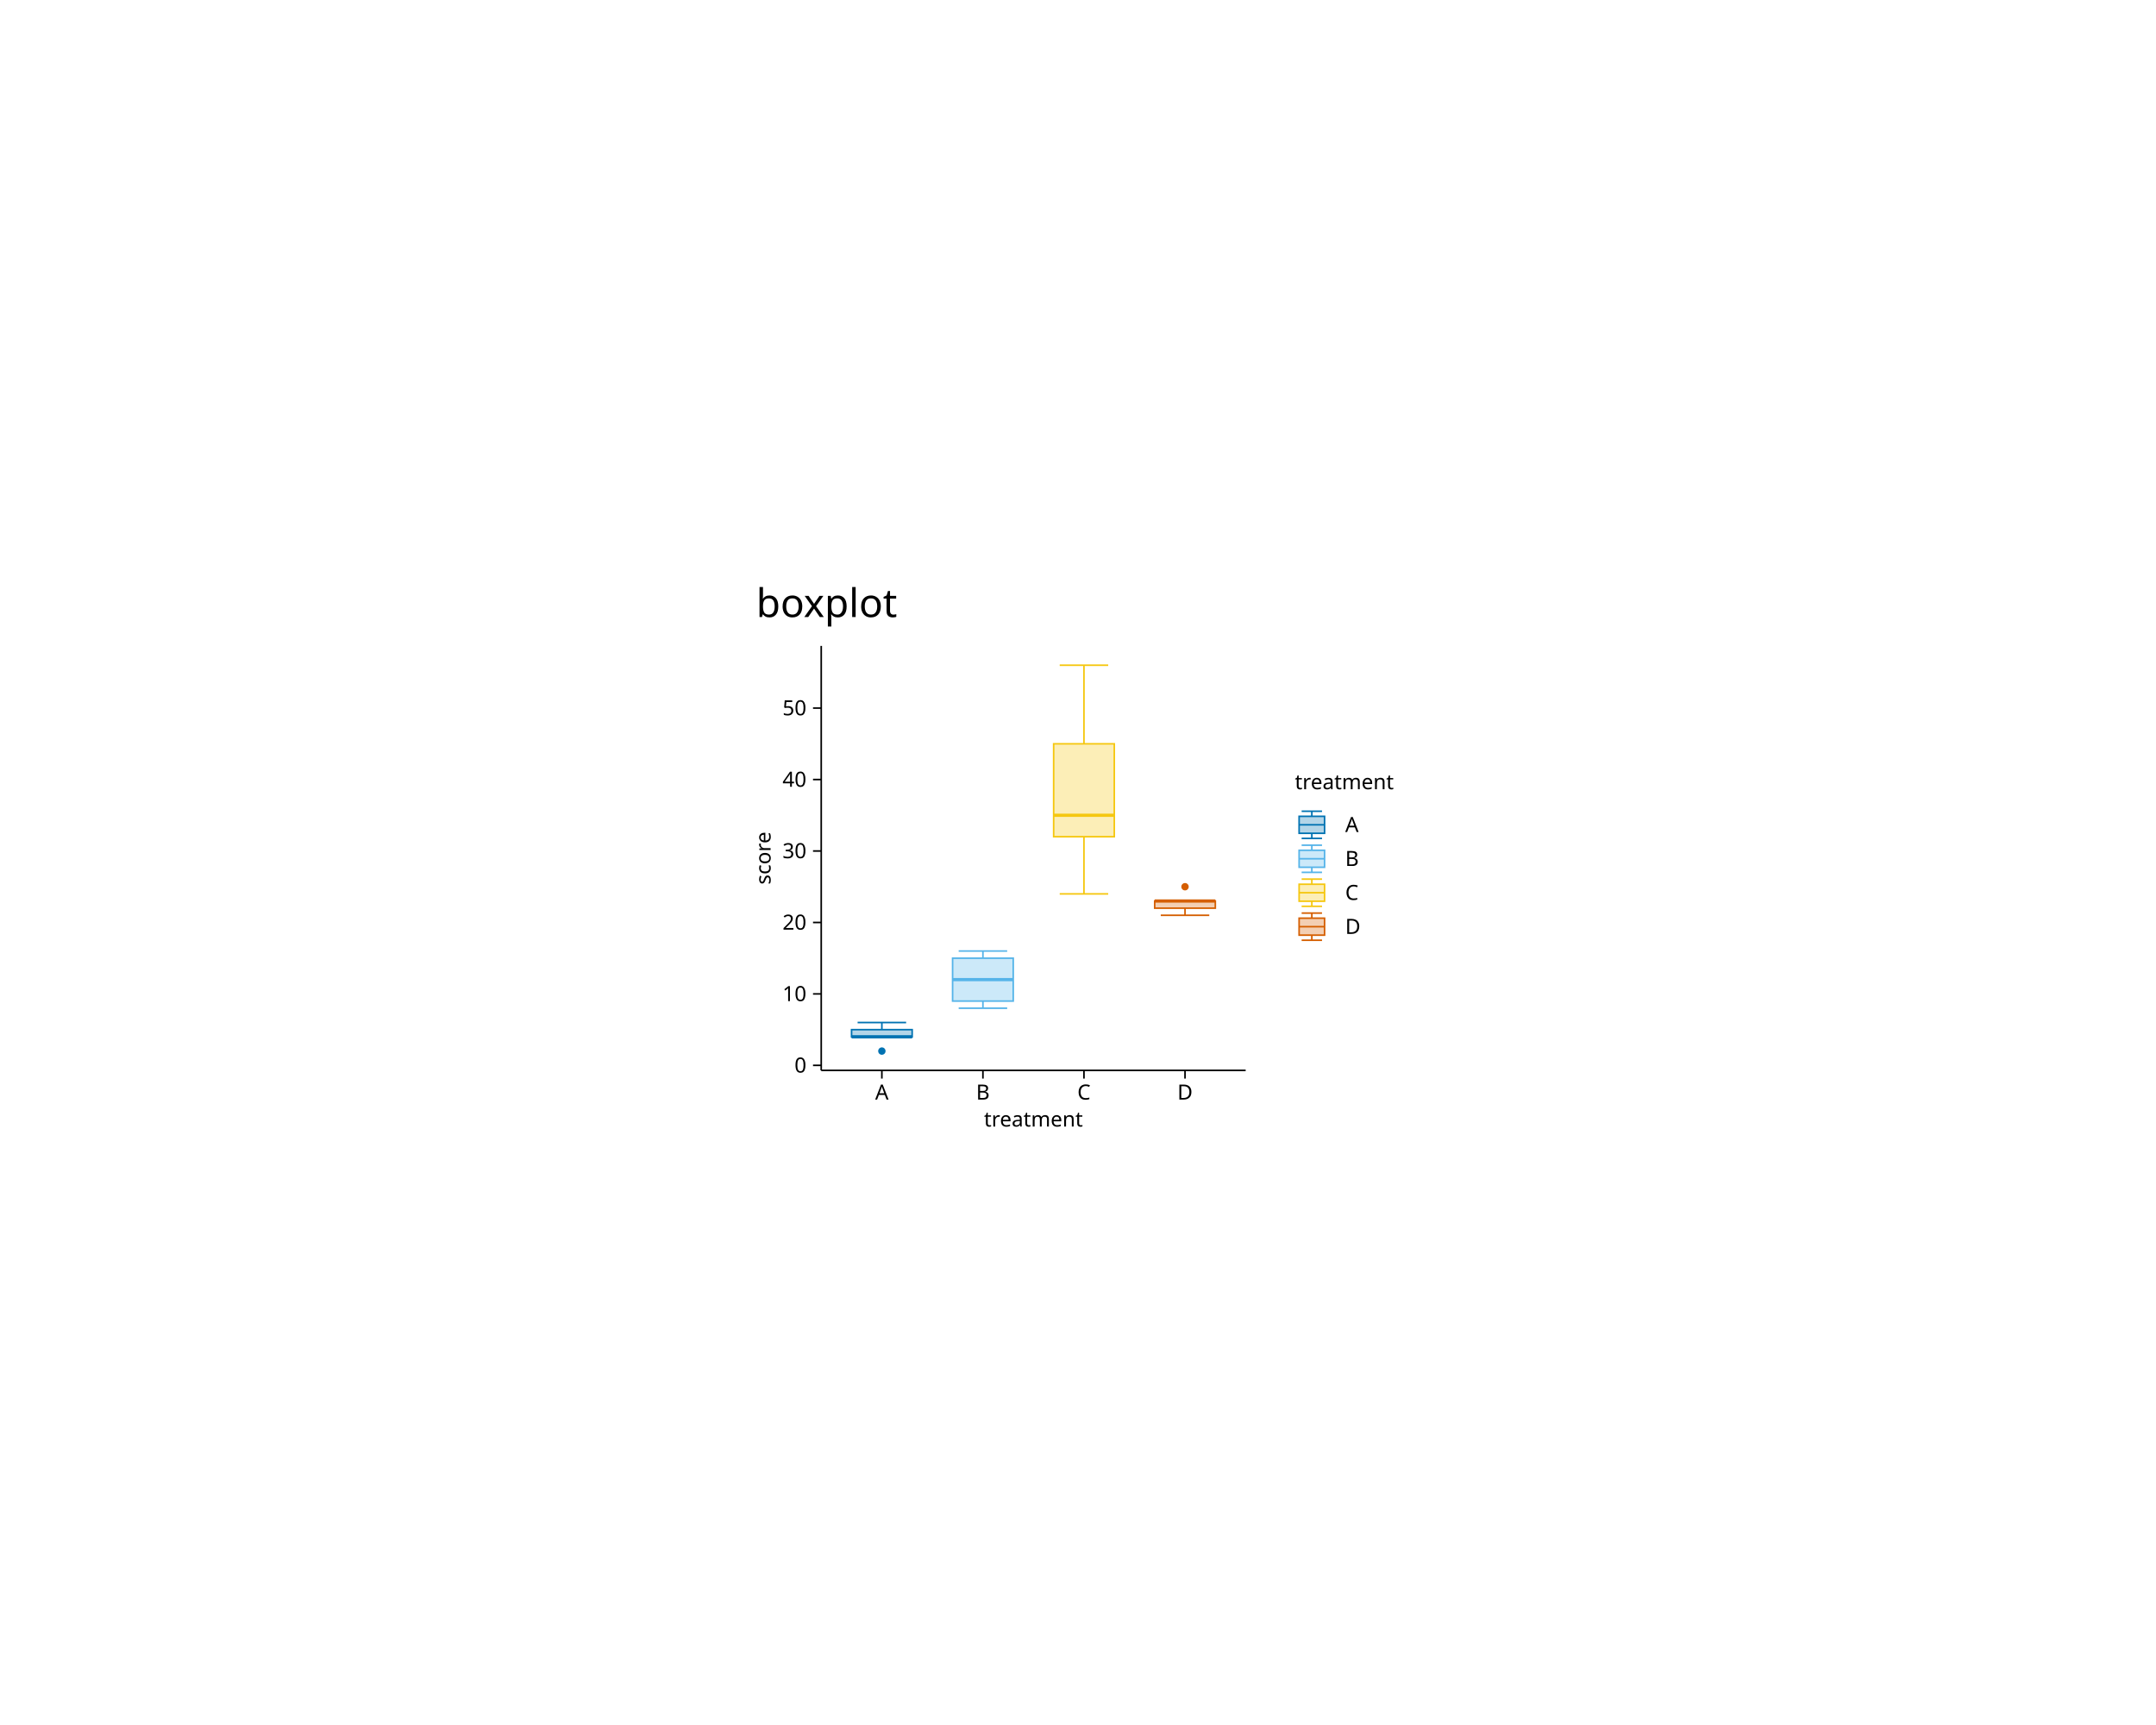
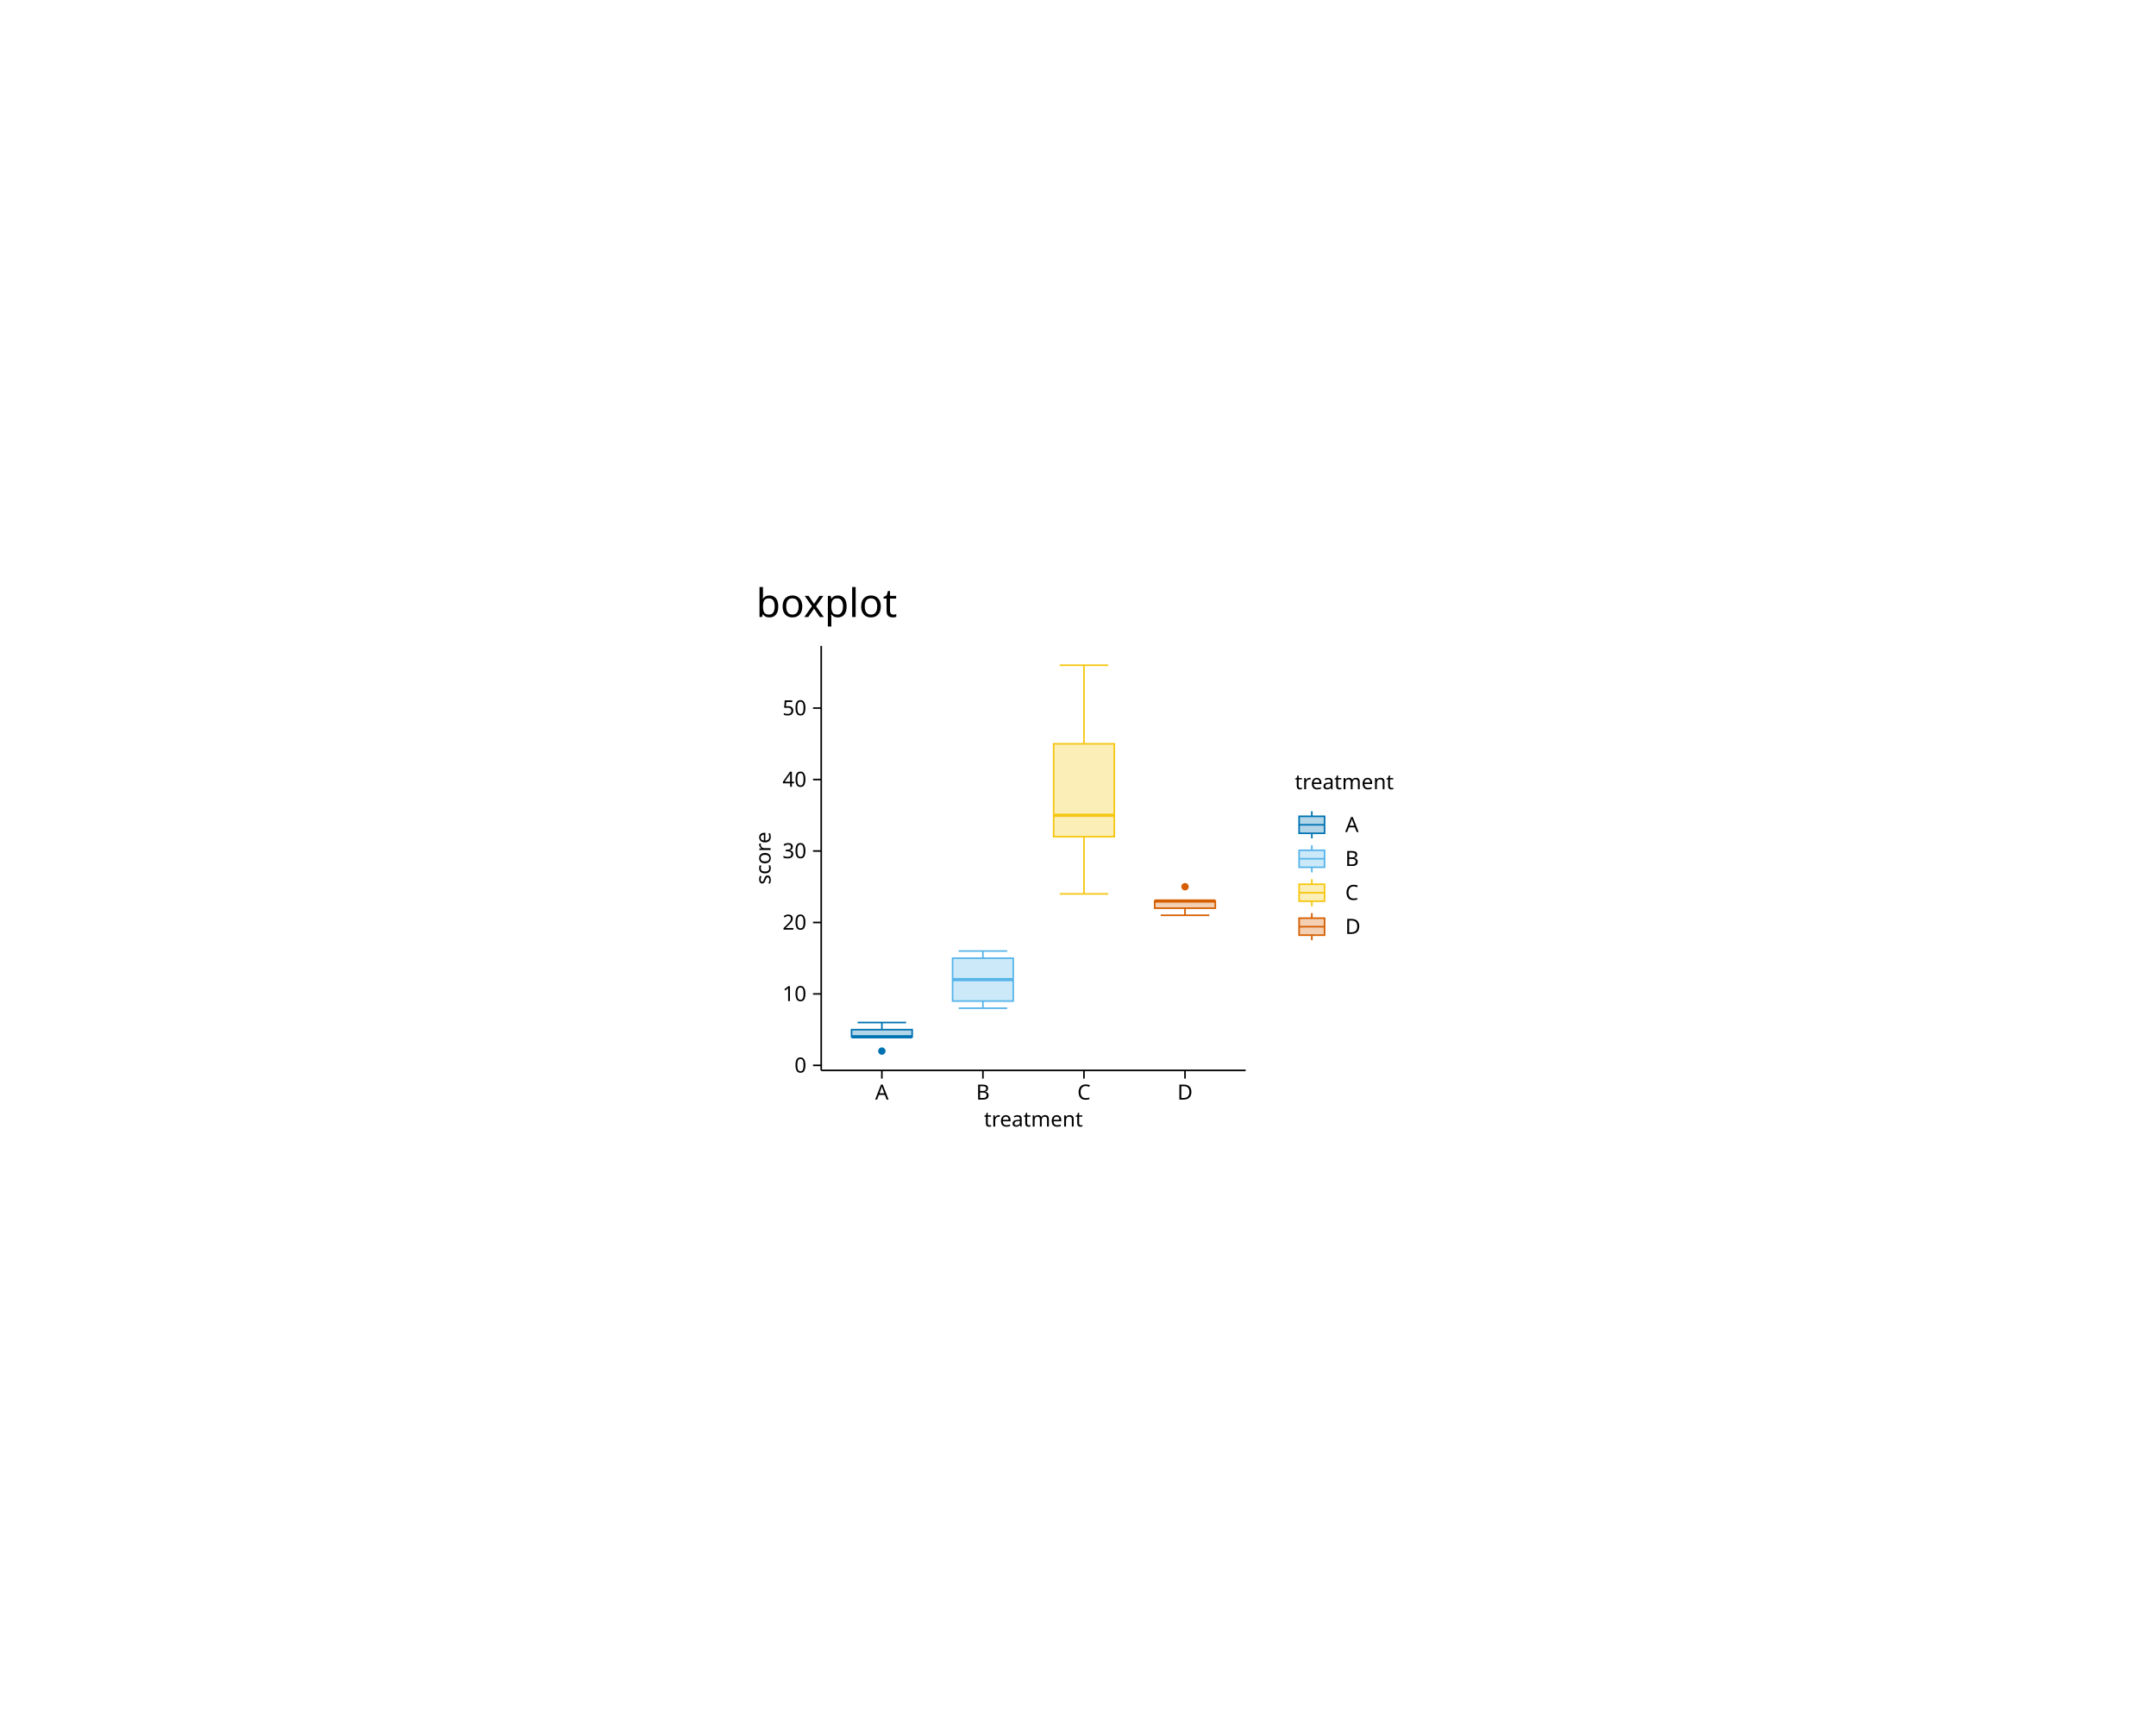
<svg xmlns="http://www.w3.org/2000/svg" class="svglite" data-engine-version="2.0" width="720.00pt" height="576.00pt" viewBox="0 0 720.00 576.00">
  <defs>
    <style type="text/css">
    .svglite line, .svglite polyline, .svglite polygon, .svglite path, .svglite rect, .svglite circle {
      fill: none;
      stroke: #000000;
      stroke-linecap: round;
      stroke-linejoin: round;
      stroke-miterlimit: 10.00;
    }
  </style>
  </defs>
  <rect width="100%" height="100%" style="stroke: none; fill: #FFFFFF;" />
  <defs>
    <clipPath id="cpMC4wMHw3MjAuMDB8MC4wMHw1NzYuMDA=">
      <rect x="0.00" y="0.00" width="720.00" height="576.00" />
    </clipPath>
  </defs>
  <g clip-path="url(#cpMC4wMHw3MjAuMDB8MC4wMHw1NzYuMDA=)">
</g>
  <defs>
    <clipPath id="cpMjQ1LjYzfDQ3NC4zN3wxOTEuNDh8Mzg0LjUy">
      <rect x="245.63" y="191.48" width="228.74" height="193.04" />
    </clipPath>
  </defs>
  <g clip-path="url(#cpMjQ1LjYzfDQ3NC4zN3wxOTEuNDh8Mzg0LjUy)">
    <rect x="245.63" y="191.48" width="228.74" height="193.04" style="stroke-width: 1.07; stroke: #FFFFFF; fill: #FFFFFF;" />
  </g>
  <g clip-path="url(#cpMC4wMHw3MjAuMDB8MC4wMHw1NzYuMDA=)">
</g>
  <defs>
    <clipPath id="cpMjc0LjI1fDQxNS45OXwyMTUuNjh8MzU3LjQx">
      <rect x="274.25" y="215.68" width="141.73" height="141.73" />
    </clipPath>
  </defs>
  <g clip-path="url(#cpMjc0LjI1fDQxNS45OXwyMTUuNjh8MzU3LjQx)">
</g>
  <g clip-path="url(#cpMC4wMHw3MjAuMDB8MC4wMHw1NzYuMDA=)">
</g>
  <defs>
    <clipPath id="cpMjUxLjExfDQ2OC44OXwyMTQuMjZ8Mzc5LjA0">
      <rect x="251.11" y="214.26" width="217.79" height="164.78" />
    </clipPath>
  </defs>
  <g clip-path="url(#cpMjUxLjExfDQ2OC44OXwyMTQuMjZ8Mzc5LjA0)">
    <rect x="251.11" y="214.26" width="217.79" height="164.78" style="stroke-width: 1.07; stroke: none;" />
  </g>
  <g clip-path="url(#cpMC4wMHw3MjAuMDB8MC4wMHw1NzYuMDA=)">
</g>
  <g clip-path="url(#cpMjc0LjI1fDQxNS45OXwyMTUuNjh8MzU3LjQx)">
    <rect x="274.25" y="215.68" width="141.73" height="141.73" style="stroke-width: 1.07; stroke: none;" />
    <circle cx="294.50" cy="350.97" r="0.89" style="stroke-width: 0.71; stroke: #0072B2; fill: #0072B2;" />
    <line x1="286.40" y1="341.43" x2="302.60" y2="341.43" style="stroke-width: 0.53; stroke: #0072B2; stroke-linecap: butt;" />
    <line x1="286.40" y1="346.20" x2="302.60" y2="346.20" style="stroke-width: 0.53; stroke: #0072B2; stroke-linecap: butt;" />
    <line x1="294.50" y1="343.81" x2="294.50" y2="341.43" style="stroke-width: 0.53; stroke: #0072B2; stroke-linecap: butt;" />
    <line x1="294.50" y1="346.20" x2="294.50" y2="346.20" style="stroke-width: 0.53; stroke: #0072B2; stroke-linecap: butt;" />
    <polygon points="284.38,343.81 284.38,346.20 304.62,346.20 304.62,343.81 284.38,343.81 " style="stroke-width: 0.53; stroke: #0072B2; stroke-linecap: butt; stroke-linejoin: miter; fill: #0072B2; fill-opacity: 0.30;" />
    <line x1="284.38" y1="346.20" x2="304.62" y2="346.20" style="stroke-width: 1.07; stroke: #0072B2; stroke-linecap: butt; stroke-linejoin: miter;" />
    <line x1="320.15" y1="317.56" x2="336.35" y2="317.56" style="stroke-width: 0.53; stroke: #56B4E9; stroke-linecap: butt;" />
    <line x1="320.15" y1="336.65" x2="336.35" y2="336.65" style="stroke-width: 0.53; stroke: #56B4E9; stroke-linecap: butt;" />
    <line x1="328.25" y1="319.95" x2="328.25" y2="317.56" style="stroke-width: 0.53; stroke: #56B4E9; stroke-linecap: butt;" />
    <line x1="328.25" y1="334.27" x2="328.25" y2="336.65" style="stroke-width: 0.53; stroke: #56B4E9; stroke-linecap: butt;" />
    <polygon points="318.12,319.95 318.12,334.27 338.37,334.27 338.37,319.95 318.12,319.95 " style="stroke-width: 0.53; stroke: #56B4E9; stroke-linecap: butt; stroke-linejoin: miter; fill: #56B4E9; fill-opacity: 0.30;" />
    <line x1="318.12" y1="327.11" x2="338.37" y2="327.11" style="stroke-width: 1.07; stroke: #56B4E9; stroke-linecap: butt; stroke-linejoin: miter;" />
    <line x1="353.89" y1="222.12" x2="370.09" y2="222.12" style="stroke-width: 0.53; stroke: #F5C710; stroke-linecap: butt;" />
    <line x1="353.89" y1="298.48" x2="370.09" y2="298.48" style="stroke-width: 0.53; stroke: #F5C710; stroke-linecap: butt;" />
    <line x1="361.99" y1="248.37" x2="361.99" y2="222.12" style="stroke-width: 0.53; stroke: #F5C710; stroke-linecap: butt;" />
    <line x1="361.99" y1="279.39" x2="361.99" y2="298.48" style="stroke-width: 0.53; stroke: #F5C710; stroke-linecap: butt;" />
    <polygon points="351.87,248.37 351.87,279.39 372.12,279.39 372.12,248.37 351.87,248.37 " style="stroke-width: 0.53; stroke: #F5C710; stroke-linecap: butt; stroke-linejoin: miter; fill: #F5C710; fill-opacity: 0.30;" />
    <line x1="351.87" y1="272.23" x2="372.12" y2="272.23" style="stroke-width: 1.07; stroke: #F5C710; stroke-linecap: butt; stroke-linejoin: miter;" />
    <circle cx="395.74" cy="296.09" r="0.89" style="stroke-width: 0.71; stroke: #D55E00; fill: #D55E00;" />
    <line x1="387.64" y1="300.86" x2="403.84" y2="300.86" style="stroke-width: 0.53; stroke: #D55E00; stroke-linecap: butt;" />
    <line x1="387.64" y1="305.63" x2="403.84" y2="305.63" style="stroke-width: 0.53; stroke: #D55E00; stroke-linecap: butt;" />
    <line x1="395.74" y1="300.86" x2="395.74" y2="300.86" style="stroke-width: 0.53; stroke: #D55E00; stroke-linecap: butt;" />
    <line x1="395.74" y1="303.25" x2="395.74" y2="305.63" style="stroke-width: 0.53; stroke: #D55E00; stroke-linecap: butt;" />
    <polygon points="385.61,300.86 385.61,303.25 405.86,303.25 405.86,300.86 385.61,300.86 " style="stroke-width: 0.53; stroke: #D55E00; stroke-linecap: butt; stroke-linejoin: miter; fill: #D55E00; fill-opacity: 0.30;" />
    <line x1="385.61" y1="300.86" x2="405.86" y2="300.86" style="stroke-width: 1.07; stroke: #D55E00; stroke-linecap: butt; stroke-linejoin: miter;" />
  </g>
  <g clip-path="url(#cpMC4wMHw3MjAuMDB8MC4wMHw1NzYuMDA=)">
    <polyline points="274.25,357.41 274.25,215.68 " style="stroke-width: 0.53; stroke-linecap: butt;" />
    <text x="269.32" y="358.15" text-anchor="end" style="font-size: 7.00px; font-family: sans;" textLength="3.89px" lengthAdjust="spacingAndGlyphs">0</text>
    <text x="269.32" y="334.29" text-anchor="end" style="font-size: 7.00px; font-family: sans;" textLength="7.79px" lengthAdjust="spacingAndGlyphs">10</text>
    <text x="269.32" y="310.43" text-anchor="end" style="font-size: 7.00px; font-family: sans;" textLength="7.79px" lengthAdjust="spacingAndGlyphs">20</text>
    <text x="269.32" y="286.57" text-anchor="end" style="font-size: 7.00px; font-family: sans;" textLength="7.79px" lengthAdjust="spacingAndGlyphs">30</text>
    <text x="269.32" y="262.71" text-anchor="end" style="font-size: 7.00px; font-family: sans;" textLength="7.79px" lengthAdjust="spacingAndGlyphs">40</text>
    <text x="269.32" y="238.85" text-anchor="end" style="font-size: 7.00px; font-family: sans;" textLength="7.79px" lengthAdjust="spacingAndGlyphs">50</text>
    <polyline points="271.51,355.74 274.25,355.74 " style="stroke-width: 0.53; stroke-linecap: butt;" />
    <polyline points="271.51,331.88 274.25,331.88 " style="stroke-width: 0.53; stroke-linecap: butt;" />
    <polyline points="271.51,308.02 274.25,308.02 " style="stroke-width: 0.53; stroke-linecap: butt;" />
    <polyline points="271.51,284.16 274.25,284.16 " style="stroke-width: 0.53; stroke-linecap: butt;" />
    <polyline points="271.51,260.30 274.25,260.30 " style="stroke-width: 0.53; stroke-linecap: butt;" />
    <polyline points="271.51,236.44 274.25,236.44 " style="stroke-width: 0.53; stroke-linecap: butt;" />
    <polyline points="274.25,357.41 415.99,357.41 " style="stroke-width: 0.53; stroke-linecap: butt;" />
    <polyline points="294.50,360.15 294.50,357.41 " style="stroke-width: 0.53; stroke-linecap: butt;" />
    <polyline points="328.25,360.15 328.25,357.41 " style="stroke-width: 0.53; stroke-linecap: butt;" />
    <polyline points="361.99,360.15 361.99,357.41 " style="stroke-width: 0.53; stroke-linecap: butt;" />
    <polyline points="395.74,360.15 395.74,357.41 " style="stroke-width: 0.53; stroke-linecap: butt;" />
    <text x="294.50" y="367.16" text-anchor="middle" style="font-size: 7.00px; font-family: sans;" textLength="4.67px" lengthAdjust="spacingAndGlyphs">A</text>
    <text x="328.25" y="367.16" text-anchor="middle" style="font-size: 7.00px; font-family: sans;" textLength="4.67px" lengthAdjust="spacingAndGlyphs">B</text>
    <text x="361.99" y="367.16" text-anchor="middle" style="font-size: 7.00px; font-family: sans;" textLength="5.06px" lengthAdjust="spacingAndGlyphs">C</text>
    <text x="395.74" y="367.16" text-anchor="middle" style="font-size: 7.00px; font-family: sans;" textLength="5.06px" lengthAdjust="spacingAndGlyphs">D</text>
    <text x="345.12" y="376.17" text-anchor="middle" style="font-size: 7.00px; font-family: sans;" textLength="29.57px" lengthAdjust="spacingAndGlyphs">treatment</text>
    <text transform="translate(257.34,286.55) rotate(-90)" text-anchor="middle" style="font-size: 7.00px; font-family: sans;" textLength="17.12px" lengthAdjust="spacingAndGlyphs">score</text>
    <rect x="426.94" y="252.51" width="40.53" height="68.06" style="stroke-width: 1.07; stroke: none;" />
    <text x="432.42" y="263.54" style="font-size: 7.00px; font-family: sans;" textLength="29.57px" lengthAdjust="spacingAndGlyphs">treatment</text>
    <rect x="432.42" y="269.74" width="11.34" height="11.34" style="stroke-width: 1.07; stroke: none;" />
    <polyline points="438.09,279.95 438.09,278.25 " style="stroke-width: 0.53; stroke: #0072B2; stroke-linecap: butt; stroke-linejoin: miter;" />
    <polyline points="438.09,272.58 438.09,270.88 " style="stroke-width: 0.53; stroke: #0072B2; stroke-linecap: butt; stroke-linejoin: miter;" />
    <rect x="433.84" y="272.58" width="8.50" height="5.67" style="stroke-width: 0.53; stroke: #0072B2; stroke-linecap: butt; stroke-linejoin: miter; fill: #0072B2; fill-opacity: 0.30;" />
    <polyline points="433.84,275.41 442.35,275.41 " style="stroke-width: 0.53; stroke: #0072B2; stroke-linecap: butt; stroke-linejoin: miter;" />
-     <polyline points="441.49,279.95 434.69,279.95 " style="stroke-width: 0.53; stroke: #0072B2; stroke-linecap: butt; stroke-linejoin: miter;" />
-     <polyline points="441.49,270.88 434.69,270.88 " style="stroke-width: 0.53; stroke: #0072B2; stroke-linecap: butt; stroke-linejoin: miter;" />
    <rect x="432.42" y="281.08" width="11.34" height="11.34" style="stroke-width: 1.07; stroke: none;" />
    <polyline points="438.09,291.29 438.09,289.59 " style="stroke-width: 0.53; stroke: #56B4E9; stroke-linecap: butt; stroke-linejoin: miter;" />
    <polyline points="438.09,283.92 438.09,282.22 " style="stroke-width: 0.53; stroke: #56B4E9; stroke-linecap: butt; stroke-linejoin: miter;" />
    <rect x="433.84" y="283.92" width="8.50" height="5.67" style="stroke-width: 0.53; stroke: #56B4E9; stroke-linecap: butt; stroke-linejoin: miter; fill: #56B4E9; fill-opacity: 0.30;" />
    <polyline points="433.84,286.75 442.35,286.75 " style="stroke-width: 0.53; stroke: #56B4E9; stroke-linecap: butt; stroke-linejoin: miter;" />
-     <polyline points="441.49,291.29 434.69,291.29 " style="stroke-width: 0.53; stroke: #56B4E9; stroke-linecap: butt; stroke-linejoin: miter;" />
-     <polyline points="441.49,282.22 434.69,282.22 " style="stroke-width: 0.53; stroke: #56B4E9; stroke-linecap: butt; stroke-linejoin: miter;" />
    <rect x="432.42" y="292.42" width="11.34" height="11.34" style="stroke-width: 1.07; stroke: none;" />
    <polyline points="438.09,302.63 438.09,300.92 " style="stroke-width: 0.53; stroke: #F5C710; stroke-linecap: butt; stroke-linejoin: miter;" />
    <polyline points="438.09,295.26 438.09,293.55 " style="stroke-width: 0.53; stroke: #F5C710; stroke-linecap: butt; stroke-linejoin: miter;" />
    <rect x="433.84" y="295.26" width="8.50" height="5.67" style="stroke-width: 0.53; stroke: #F5C710; stroke-linecap: butt; stroke-linejoin: miter; fill: #F5C710; fill-opacity: 0.30;" />
    <polyline points="433.84,298.09 442.35,298.09 " style="stroke-width: 0.53; stroke: #F5C710; stroke-linecap: butt; stroke-linejoin: miter;" />
-     <polyline points="441.49,302.63 434.69,302.63 " style="stroke-width: 0.53; stroke: #F5C710; stroke-linecap: butt; stroke-linejoin: miter;" />
-     <polyline points="441.49,293.55 434.69,293.55 " style="stroke-width: 0.53; stroke: #F5C710; stroke-linecap: butt; stroke-linejoin: miter;" />
    <rect x="432.42" y="303.76" width="11.34" height="11.34" style="stroke-width: 1.07; stroke: none;" />
    <polyline points="438.09,313.96 438.09,312.26 " style="stroke-width: 0.53; stroke: #D55E00; stroke-linecap: butt; stroke-linejoin: miter;" />
    <polyline points="438.09,306.59 438.09,304.89 " style="stroke-width: 0.53; stroke: #D55E00; stroke-linecap: butt; stroke-linejoin: miter;" />
    <rect x="433.84" y="306.59" width="8.50" height="5.67" style="stroke-width: 0.53; stroke: #D55E00; stroke-linecap: butt; stroke-linejoin: miter; fill: #D55E00; fill-opacity: 0.30;" />
    <polyline points="433.84,309.43 442.35,309.43 " style="stroke-width: 0.53; stroke: #D55E00; stroke-linecap: butt; stroke-linejoin: miter;" />
-     <polyline points="441.49,313.96 434.69,313.96 " style="stroke-width: 0.53; stroke: #D55E00; stroke-linecap: butt; stroke-linejoin: miter;" />
-     <polyline points="441.49,304.89 434.69,304.89 " style="stroke-width: 0.53; stroke: #D55E00; stroke-linecap: butt; stroke-linejoin: miter;" />
    <text x="449.24" y="277.82" style="font-size: 7.00px; font-family: sans;" textLength="4.67px" lengthAdjust="spacingAndGlyphs">A</text>
    <text x="449.24" y="289.16" style="font-size: 7.00px; font-family: sans;" textLength="4.67px" lengthAdjust="spacingAndGlyphs">B</text>
    <text x="449.24" y="300.50" style="font-size: 7.00px; font-family: sans;" textLength="5.06px" lengthAdjust="spacingAndGlyphs">C</text>
    <text x="449.24" y="311.84" style="font-size: 7.00px; font-family: sans;" textLength="5.06px" lengthAdjust="spacingAndGlyphs">D</text>
    <text x="252.52" y="206.04" style="font-size: 13.20px; font-family: sans;" textLength="42.57px" lengthAdjust="spacingAndGlyphs">boxplot</text>
  </g>
</svg>
